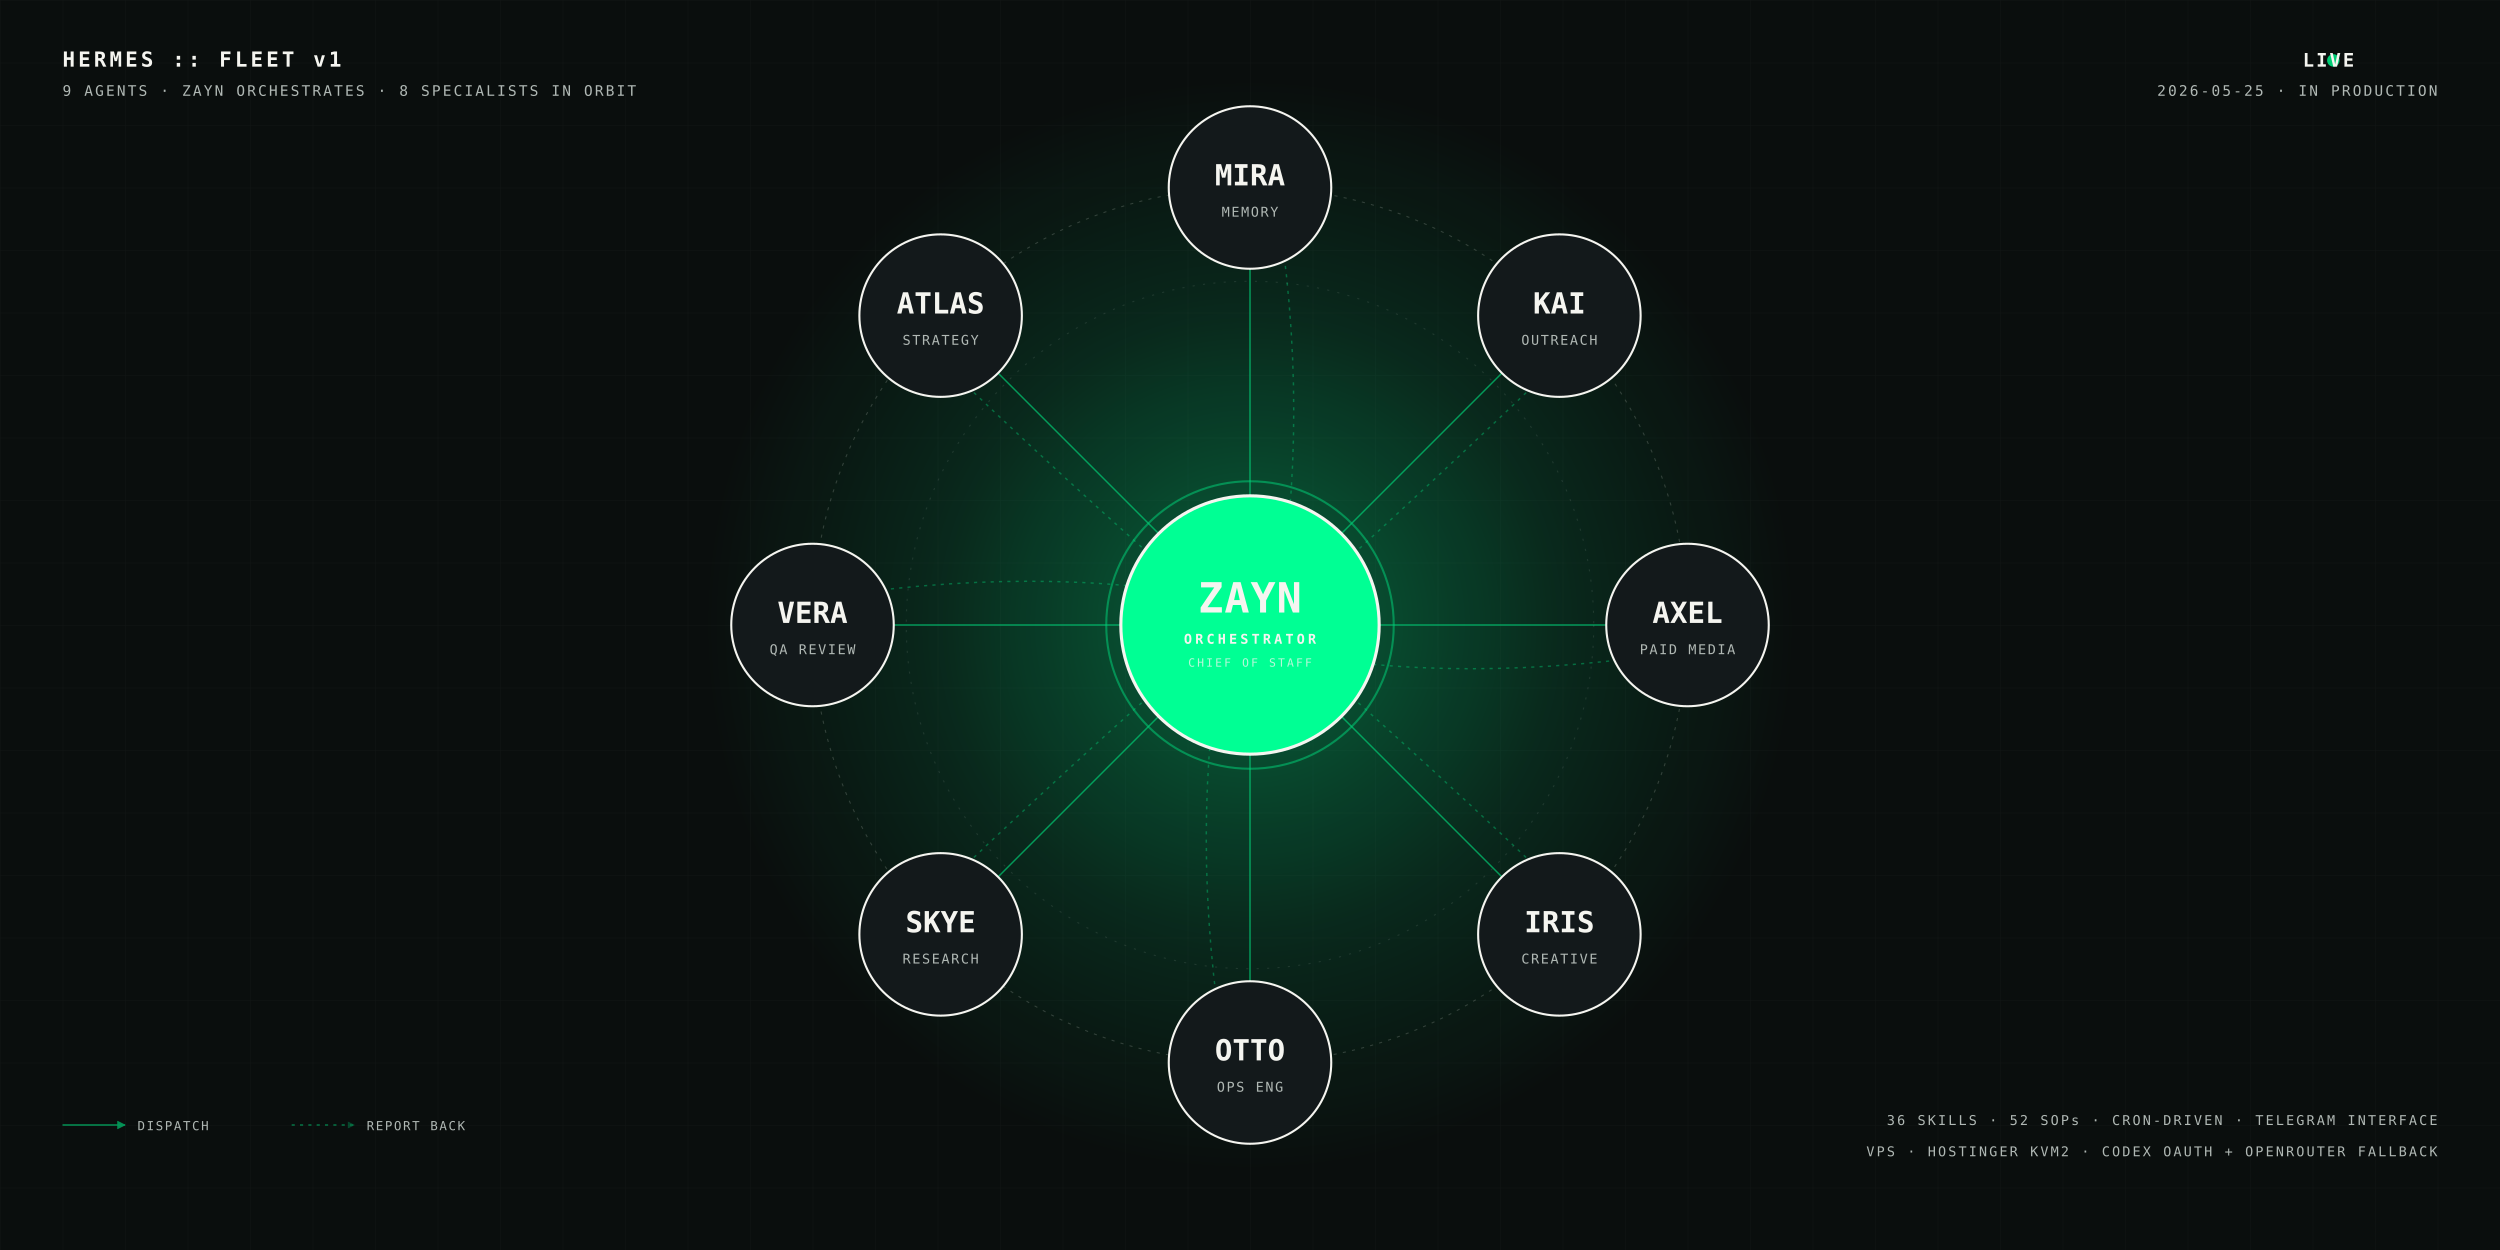
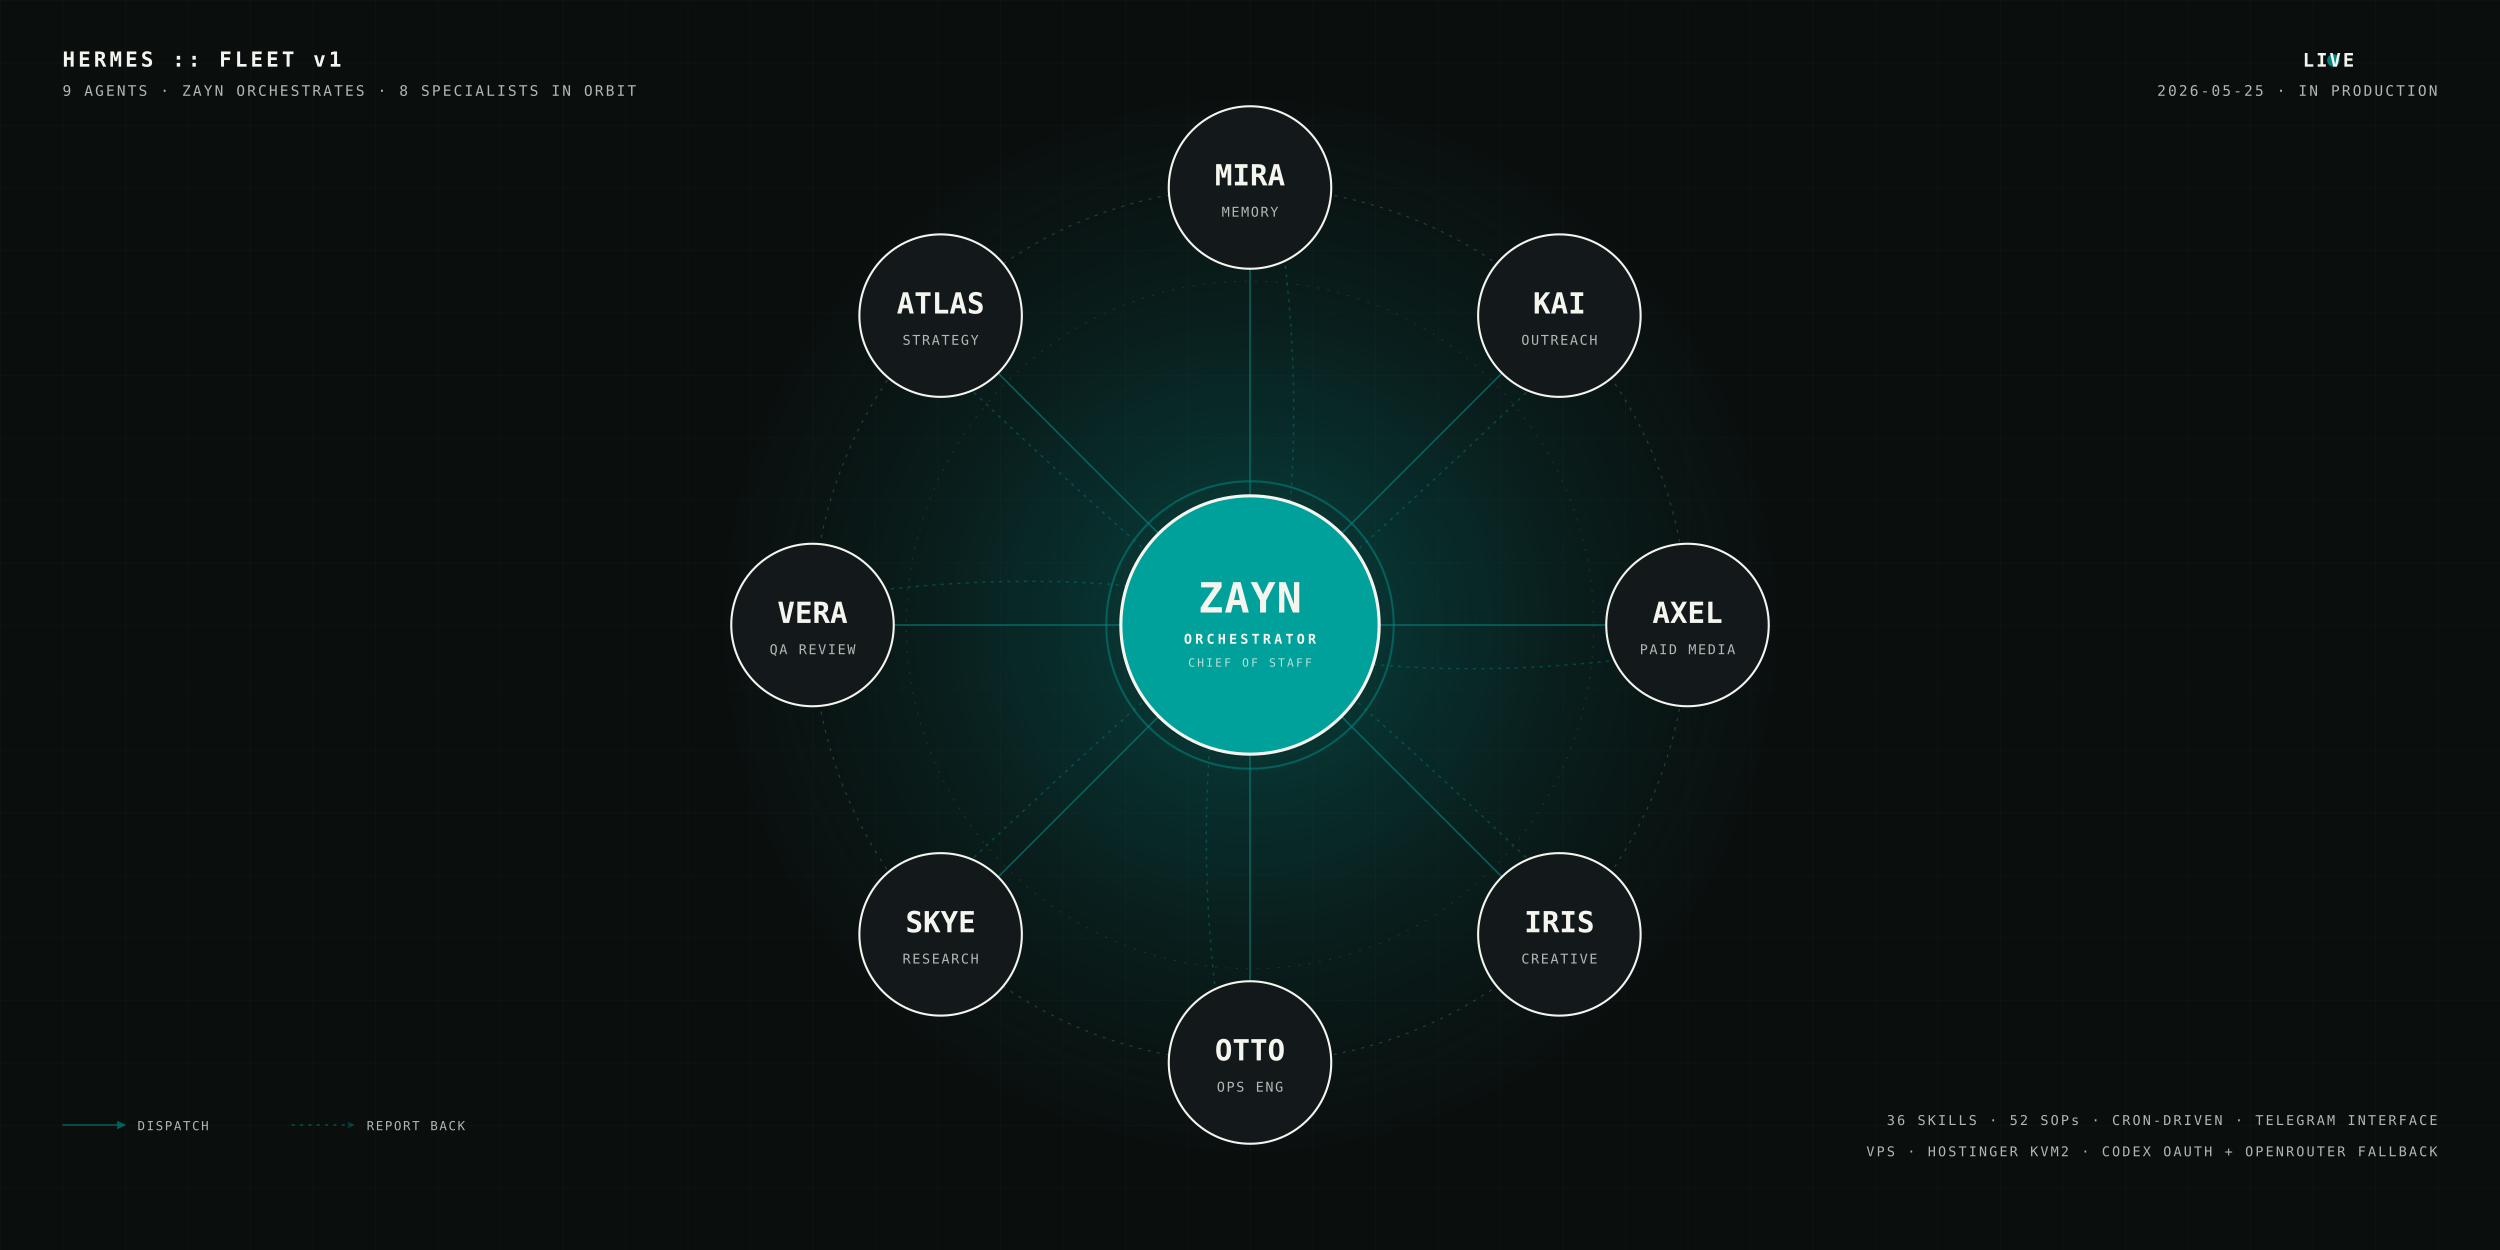
<svg xmlns="http://www.w3.org/2000/svg" viewBox="0 0 2400 1200" width="2400" height="1200" role="img" aria-label="Hermes 9-agent fleet diagram: Zayn orchestrator at center, 8 specialist agents in orbit">
  <defs>
    <style>
      @media (prefers-reduced-motion: reduce) {
        .hermes-pulses { display: none; }
        circle animate, circle animateMotion { display: none; }
      }
-       .hermes-pulses circle { filter: drop-shadow(0 0 6px rgba(0,255,148,0.85)); }
+       .hermes-pulses circle { filter: drop-shadow(0 0 6px rgba(0,161,155,0.85)); }
    </style>
    <pattern id="grid" width="60" height="60" patternUnits="userSpaceOnUse">
      <path d="M 60 0 L 0 0 0 60" fill="none" stroke="#F5F5F0" stroke-width="0.5" opacity="0.06" />
    </pattern>
    <radialGradient id="hubGlow" cx="50%" cy="50%" r="50%">
-       <stop offset="0%" stop-color="#00FF94" stop-opacity="0.35" />
-       <stop offset="60%" stop-color="#00FF94" stop-opacity="0.10" />
-       <stop offset="100%" stop-color="#00FF94" stop-opacity="0" />
+       <stop offset="0%" stop-color="#00A19B" stop-opacity="0.35" />
+       <stop offset="60%" stop-color="#00A19B" stop-opacity="0.10" />
+       <stop offset="100%" stop-color="#00A19B" stop-opacity="0" />
    </radialGradient>
    <marker id="arrowOut" viewBox="0 0 10 10" refX="9" refY="5" markerWidth="6" markerHeight="6" orient="auto-start-reverse">
-       <path d="M 0 0 L 10 5 L 0 10 z" fill="#00CC74" opacity="0.95" />
+       <path d="M 0 0 L 10 5 L 0 10 z" fill="#008580" opacity="0.95" />
    </marker>
    <marker id="arrowIn" viewBox="0 0 10 10" refX="9" refY="5" markerWidth="5" markerHeight="5" orient="auto-start-reverse">
-       <path d="M 0 0 L 10 5 L 0 10 z" fill="#00CC74" opacity="0.55" />
+       <path d="M 0 0 L 10 5 L 0 10 z" fill="#008580" opacity="0.55" />
    </marker>
  </defs>
  <rect width="2400" height="1200" fill="#0A0E0D" />
  <rect width="2400" height="1200" fill="url(#grid)" />
  <g font-family="'JetBrains Mono', ui-monospace, Menlo, monospace" fill="#F5F5F0">
    <text x="60" y="64" font-size="20" letter-spacing="3" font-weight="700">HERMES :: FLEET v1</text>
    <text x="60" y="92" font-size="14" letter-spacing="2" fill="#B0B8B4">9 AGENTS · ZAYN ORCHESTRATES · 8 SPECIALISTS IN ORBIT</text>
  </g>
  <g font-family="'JetBrains Mono', ui-monospace, Menlo, monospace" fill="#F5F5F0" text-anchor="end">
-     <circle cx="2240" cy="58" r="6" fill="#00CC74" />
+     <circle cx="2240" cy="58" r="6" fill="#008580" />
    <text x="2260" y="64" font-size="18" letter-spacing="2" font-weight="700">LIVE</text>
    <text x="2340" y="92" font-size="14" letter-spacing="2" fill="#B0B8B4">2026-05-25 · IN PRODUCTION</text>
  </g>
  <circle cx="1200" cy="600" r="520" fill="url(#hubGlow)" />
  <circle cx="1200" cy="600" r="420" fill="none" stroke="#F5F5F0" stroke-width="1" stroke-dasharray="3 6" opacity="0.18" />
  <circle cx="1200" cy="600" r="330" fill="none" stroke="#F5F5F0" stroke-width="1" stroke-dasharray="2 8" opacity="0.10" />
-   <g stroke="#00CC74" stroke-width="1.4" fill="none">
+   <g stroke="#008580" stroke-width="1.4" fill="none">
    <line x1="1200" y1="600" x2="1200" y2="180" opacity="0.7" marker-end="url(#arrowOut)" />
    <line x1="1200" y1="600" x2="1497" y2="303" opacity="0.7" marker-end="url(#arrowOut)" />
    <line x1="1200" y1="600" x2="1620" y2="600" opacity="0.7" marker-end="url(#arrowOut)" />
    <line x1="1200" y1="600" x2="1497" y2="897" opacity="0.7" marker-end="url(#arrowOut)" />
    <line x1="1200" y1="600" x2="1200" y2="1020" opacity="0.7" marker-end="url(#arrowOut)" />
    <line x1="1200" y1="600" x2="903" y2="897" opacity="0.7" marker-end="url(#arrowOut)" />
    <line x1="1200" y1="600" x2="780" y2="600" opacity="0.7" marker-end="url(#arrowOut)" />
    <line x1="1200" y1="600" x2="903" y2="303" opacity="0.7" marker-end="url(#arrowOut)" />
    <path d="M 1224 184 Q 1260 400 1224 596" stroke-dasharray="3 5" opacity="0.42" marker-end="url(#arrowIn)" />
    <path d="M 1517 327 Q 1380 460 1224 600" stroke-dasharray="3 5" opacity="0.42" marker-end="url(#arrowIn)" />
    <path d="M 1624 624 Q 1400 660 1224 624" stroke-dasharray="3 5" opacity="0.42" marker-end="url(#arrowIn)" />
    <path d="M 1517 873 Q 1380 740 1224 604" stroke-dasharray="3 5" opacity="0.42" marker-end="url(#arrowIn)" />
    <path d="M 1176 1016 Q 1140 800 1176 604" stroke-dasharray="3 5" opacity="0.42" marker-end="url(#arrowIn)" />
    <path d="M 883 873 Q 1020 740 1176 604" stroke-dasharray="3 5" opacity="0.42" marker-end="url(#arrowIn)" />
    <path d="M 776 576 Q 1000 540 1176 576" stroke-dasharray="3 5" opacity="0.42" marker-end="url(#arrowIn)" />
    <path d="M 883 327 Q 1020 460 1176 596" stroke-dasharray="3 5" opacity="0.42" marker-end="url(#arrowIn)" />
  </g>
  <g class="hermes-pulses">
-     <circle r="9" fill="#00FF94" opacity="0">
+     <circle r="9" fill="#00A19B" opacity="0">
      <animate attributeName="opacity" values="0;1;1;0" keyTimes="0;0.1;0.9;1" dur="2.4s" begin="0s" repeatCount="indefinite" />
      <animateMotion dur="2.4s" begin="0s" repeatCount="indefinite" path="M 1200 600 L 1200 180" />
    </circle>
-     <circle r="7" fill="#00CC74" opacity="0">
+     <circle r="7" fill="#008580" opacity="0">
      <animate attributeName="opacity" values="0;0.85;0.85;0" keyTimes="0;0.1;0.9;1" dur="2.4s" begin="1.2s" repeatCount="indefinite" />
      <animateMotion dur="2.4s" begin="1.2s" repeatCount="indefinite" path="M 1224 184 Q 1260 400 1224 596" />
    </circle>
-     <circle r="9" fill="#00FF94" opacity="0">
+     <circle r="9" fill="#00A19B" opacity="0">
      <animate attributeName="opacity" values="0;1;1;0" keyTimes="0;0.1;0.9;1" dur="2.4s" begin="0.175s" repeatCount="indefinite" />
      <animateMotion dur="2.4s" begin="0.175s" repeatCount="indefinite" path="M 1200 600 L 1497 303" />
    </circle>
-     <circle r="7" fill="#00CC74" opacity="0">
+     <circle r="7" fill="#008580" opacity="0">
      <animate attributeName="opacity" values="0;0.85;0.85;0" keyTimes="0;0.1;0.9;1" dur="2.4s" begin="1.375s" repeatCount="indefinite" />
      <animateMotion dur="2.4s" begin="1.375s" repeatCount="indefinite" path="M 1517 327 Q 1380 460 1224 600" />
    </circle>
-     <circle r="9" fill="#00FF94" opacity="0">
+     <circle r="9" fill="#00A19B" opacity="0">
      <animate attributeName="opacity" values="0;1;1;0" keyTimes="0;0.1;0.9;1" dur="2.4s" begin="0.35s" repeatCount="indefinite" />
      <animateMotion dur="2.4s" begin="0.35s" repeatCount="indefinite" path="M 1200 600 L 1620 600" />
    </circle>
-     <circle r="7" fill="#00CC74" opacity="0">
+     <circle r="7" fill="#008580" opacity="0">
      <animate attributeName="opacity" values="0;0.85;0.85;0" keyTimes="0;0.1;0.9;1" dur="2.4s" begin="1.55s" repeatCount="indefinite" />
      <animateMotion dur="2.4s" begin="1.55s" repeatCount="indefinite" path="M 1624 624 Q 1400 660 1224 624" />
    </circle>
-     <circle r="9" fill="#00FF94" opacity="0">
+     <circle r="9" fill="#00A19B" opacity="0">
      <animate attributeName="opacity" values="0;1;1;0" keyTimes="0;0.1;0.9;1" dur="2.4s" begin="0.525s" repeatCount="indefinite" />
      <animateMotion dur="2.4s" begin="0.525s" repeatCount="indefinite" path="M 1200 600 L 1497 897" />
    </circle>
-     <circle r="7" fill="#00CC74" opacity="0">
+     <circle r="7" fill="#008580" opacity="0">
      <animate attributeName="opacity" values="0;0.85;0.85;0" keyTimes="0;0.1;0.9;1" dur="2.4s" begin="1.725s" repeatCount="indefinite" />
      <animateMotion dur="2.4s" begin="1.725s" repeatCount="indefinite" path="M 1517 873 Q 1380 740 1224 604" />
    </circle>
-     <circle r="9" fill="#00FF94" opacity="0">
+     <circle r="9" fill="#00A19B" opacity="0">
      <animate attributeName="opacity" values="0;1;1;0" keyTimes="0;0.1;0.9;1" dur="2.4s" begin="0.7s" repeatCount="indefinite" />
      <animateMotion dur="2.4s" begin="0.7s" repeatCount="indefinite" path="M 1200 600 L 1200 1020" />
    </circle>
-     <circle r="7" fill="#00CC74" opacity="0">
+     <circle r="7" fill="#008580" opacity="0">
      <animate attributeName="opacity" values="0;0.85;0.85;0" keyTimes="0;0.1;0.9;1" dur="2.4s" begin="1.9s" repeatCount="indefinite" />
      <animateMotion dur="2.4s" begin="1.9s" repeatCount="indefinite" path="M 1176 1016 Q 1140 800 1176 604" />
    </circle>
-     <circle r="9" fill="#00FF94" opacity="0">
+     <circle r="9" fill="#00A19B" opacity="0">
      <animate attributeName="opacity" values="0;1;1;0" keyTimes="0;0.1;0.9;1" dur="2.4s" begin="0.875s" repeatCount="indefinite" />
      <animateMotion dur="2.4s" begin="0.875s" repeatCount="indefinite" path="M 1200 600 L 903 897" />
    </circle>
-     <circle r="7" fill="#00CC74" opacity="0">
+     <circle r="7" fill="#008580" opacity="0">
      <animate attributeName="opacity" values="0;0.85;0.85;0" keyTimes="0;0.1;0.9;1" dur="2.4s" begin="2.075s" repeatCount="indefinite" />
      <animateMotion dur="2.4s" begin="2.075s" repeatCount="indefinite" path="M 883 873 Q 1020 740 1176 604" />
    </circle>
-     <circle r="9" fill="#00FF94" opacity="0">
+     <circle r="9" fill="#00A19B" opacity="0">
      <animate attributeName="opacity" values="0;1;1;0" keyTimes="0;0.1;0.9;1" dur="2.4s" begin="1.05s" repeatCount="indefinite" />
      <animateMotion dur="2.4s" begin="1.05s" repeatCount="indefinite" path="M 1200 600 L 780 600" />
    </circle>
-     <circle r="7" fill="#00CC74" opacity="0">
+     <circle r="7" fill="#008580" opacity="0">
      <animate attributeName="opacity" values="0;0.85;0.85;0" keyTimes="0;0.1;0.9;1" dur="2.4s" begin="0.25s" repeatCount="indefinite" />
      <animateMotion dur="2.4s" begin="0.25s" repeatCount="indefinite" path="M 776 576 Q 1000 540 1176 576" />
    </circle>
-     <circle r="9" fill="#00FF94" opacity="0">
+     <circle r="9" fill="#00A19B" opacity="0">
      <animate attributeName="opacity" values="0;1;1;0" keyTimes="0;0.1;0.9;1" dur="2.4s" begin="1.225s" repeatCount="indefinite" />
      <animateMotion dur="2.4s" begin="1.225s" repeatCount="indefinite" path="M 1200 600 L 903 303" />
    </circle>
-     <circle r="7" fill="#00CC74" opacity="0">
+     <circle r="7" fill="#008580" opacity="0">
      <animate attributeName="opacity" values="0;0.85;0.85;0" keyTimes="0;0.1;0.9;1" dur="2.4s" begin="0.425s" repeatCount="indefinite" />
      <animateMotion dur="2.4s" begin="0.425s" repeatCount="indefinite" path="M 883 327 Q 1020 460 1176 596" />
    </circle>
  </g>
  <g font-family="'JetBrains Mono', ui-monospace, Menlo, monospace" text-anchor="middle">
    <g>
      <circle cx="1200" cy="180" r="78" fill="#13191B" stroke="#F5F5F0" stroke-width="2" />
      <text x="1200" y="178" font-size="28" font-weight="700" fill="#F5F5F0">MIRA</text>
      <text x="1200" y="208" font-size="13" fill="#B0B8B4" letter-spacing="1.5">MEMORY</text>
    </g>
    <g>
      <circle cx="1497" cy="303" r="78" fill="#13191B" stroke="#F5F5F0" stroke-width="2" />
      <text x="1497" y="301" font-size="28" font-weight="700" fill="#F5F5F0">KAI</text>
      <text x="1497" y="331" font-size="13" fill="#B0B8B4" letter-spacing="1.5">OUTREACH</text>
    </g>
    <g>
      <circle cx="1620" cy="600" r="78" fill="#13191B" stroke="#F5F5F0" stroke-width="2" />
      <text x="1620" y="598" font-size="28" font-weight="700" fill="#F5F5F0">AXEL</text>
      <text x="1620" y="628" font-size="13" fill="#B0B8B4" letter-spacing="1.5">PAID MEDIA</text>
    </g>
    <g>
      <circle cx="1497" cy="897" r="78" fill="#13191B" stroke="#F5F5F0" stroke-width="2" />
      <text x="1497" y="895" font-size="28" font-weight="700" fill="#F5F5F0">IRIS</text>
      <text x="1497" y="925" font-size="13" fill="#B0B8B4" letter-spacing="1.5">CREATIVE</text>
    </g>
    <g>
      <circle cx="1200" cy="1020" r="78" fill="#13191B" stroke="#F5F5F0" stroke-width="2" />
      <text x="1200" y="1018" font-size="28" font-weight="700" fill="#F5F5F0">OTTO</text>
      <text x="1200" y="1048" font-size="13" fill="#B0B8B4" letter-spacing="1.5">OPS ENG</text>
    </g>
    <g>
      <circle cx="903" cy="897" r="78" fill="#13191B" stroke="#F5F5F0" stroke-width="2" />
      <text x="903" y="895" font-size="28" font-weight="700" fill="#F5F5F0">SKYE</text>
      <text x="903" y="925" font-size="13" fill="#B0B8B4" letter-spacing="1.5">RESEARCH</text>
    </g>
    <g>
      <circle cx="780" cy="600" r="78" fill="#13191B" stroke="#F5F5F0" stroke-width="2" />
      <text x="780" y="598" font-size="28" font-weight="700" fill="#F5F5F0">VERA</text>
      <text x="780" y="628" font-size="13" fill="#B0B8B4" letter-spacing="1.5">QA REVIEW</text>
    </g>
    <g>
      <circle cx="903" cy="303" r="78" fill="#13191B" stroke="#F5F5F0" stroke-width="2" />
      <text x="903" y="301" font-size="28" font-weight="700" fill="#F5F5F0">ATLAS</text>
      <text x="903" y="331" font-size="13" fill="#B0B8B4" letter-spacing="1.5">STRATEGY</text>
    </g>
    <g>
-       <circle cx="1200" cy="600" r="138" fill="none" stroke="#00CC74" stroke-width="2" opacity="0.55">
+       <circle cx="1200" cy="600" r="138" fill="none" stroke="#008580" stroke-width="2" opacity="0.55">
        <animate attributeName="r" values="138;156;138" dur="3s" repeatCount="indefinite" />
        <animate attributeName="opacity" values="0.55;0.15;0.55" dur="3s" repeatCount="indefinite" />
      </circle>
-       <circle cx="1200" cy="600" r="124" fill="#00FF94" stroke="#F5F5F0" stroke-width="3" />
+       <circle cx="1200" cy="600" r="124" fill="#00A19B" stroke="#F5F5F0" stroke-width="3" />
      <text x="1200" y="588" font-size="40" font-weight="700" fill="#F5F5F0" letter-spacing="1">ZAYN</text>
      <text x="1200" y="618" font-size="13" fill="#F5F5F0" letter-spacing="3" font-weight="700">ORCHESTRATOR</text>
      <text x="1200" y="640" font-size="11" fill="#F5F5F0" letter-spacing="2" opacity="0.75">CHIEF OF STAFF</text>
    </g>
  </g>
  <g font-family="'JetBrains Mono', ui-monospace, Menlo, monospace" font-size="12" letter-spacing="1.5" fill="#B0B8B4">
-     <line x1="60" y1="1080" x2="120" y2="1080" stroke="#00CC74" stroke-width="1.4" opacity="0.7" marker-end="url(#arrowOut)" />
+     <line x1="60" y1="1080" x2="120" y2="1080" stroke="#008580" stroke-width="1.4" opacity="0.7" marker-end="url(#arrowOut)" />
    <text x="132" y="1085">DISPATCH</text>
-     <line x1="280" y1="1080" x2="340" y2="1080" stroke="#00CC74" stroke-width="1.4" stroke-dasharray="3 5" opacity="0.55" marker-end="url(#arrowIn)" />
+     <line x1="280" y1="1080" x2="340" y2="1080" stroke="#008580" stroke-width="1.4" stroke-dasharray="3 5" opacity="0.55" marker-end="url(#arrowIn)" />
    <text x="352" y="1085">REPORT BACK</text>
  </g>
  <g font-family="'JetBrains Mono', ui-monospace, Menlo, monospace" text-anchor="end">
    <text x="2340" y="1080" font-size="13" letter-spacing="2" fill="#B0B8B4">36 SKILLS · 52 SOPs · CRON-DRIVEN · TELEGRAM INTERFACE</text>
    <text x="2340" y="1110" font-size="13" letter-spacing="2" fill="#B0B8B4">VPS · HOSTINGER KVM2 · CODEX OAUTH + OPENROUTER FALLBACK</text>
  </g>
</svg>
